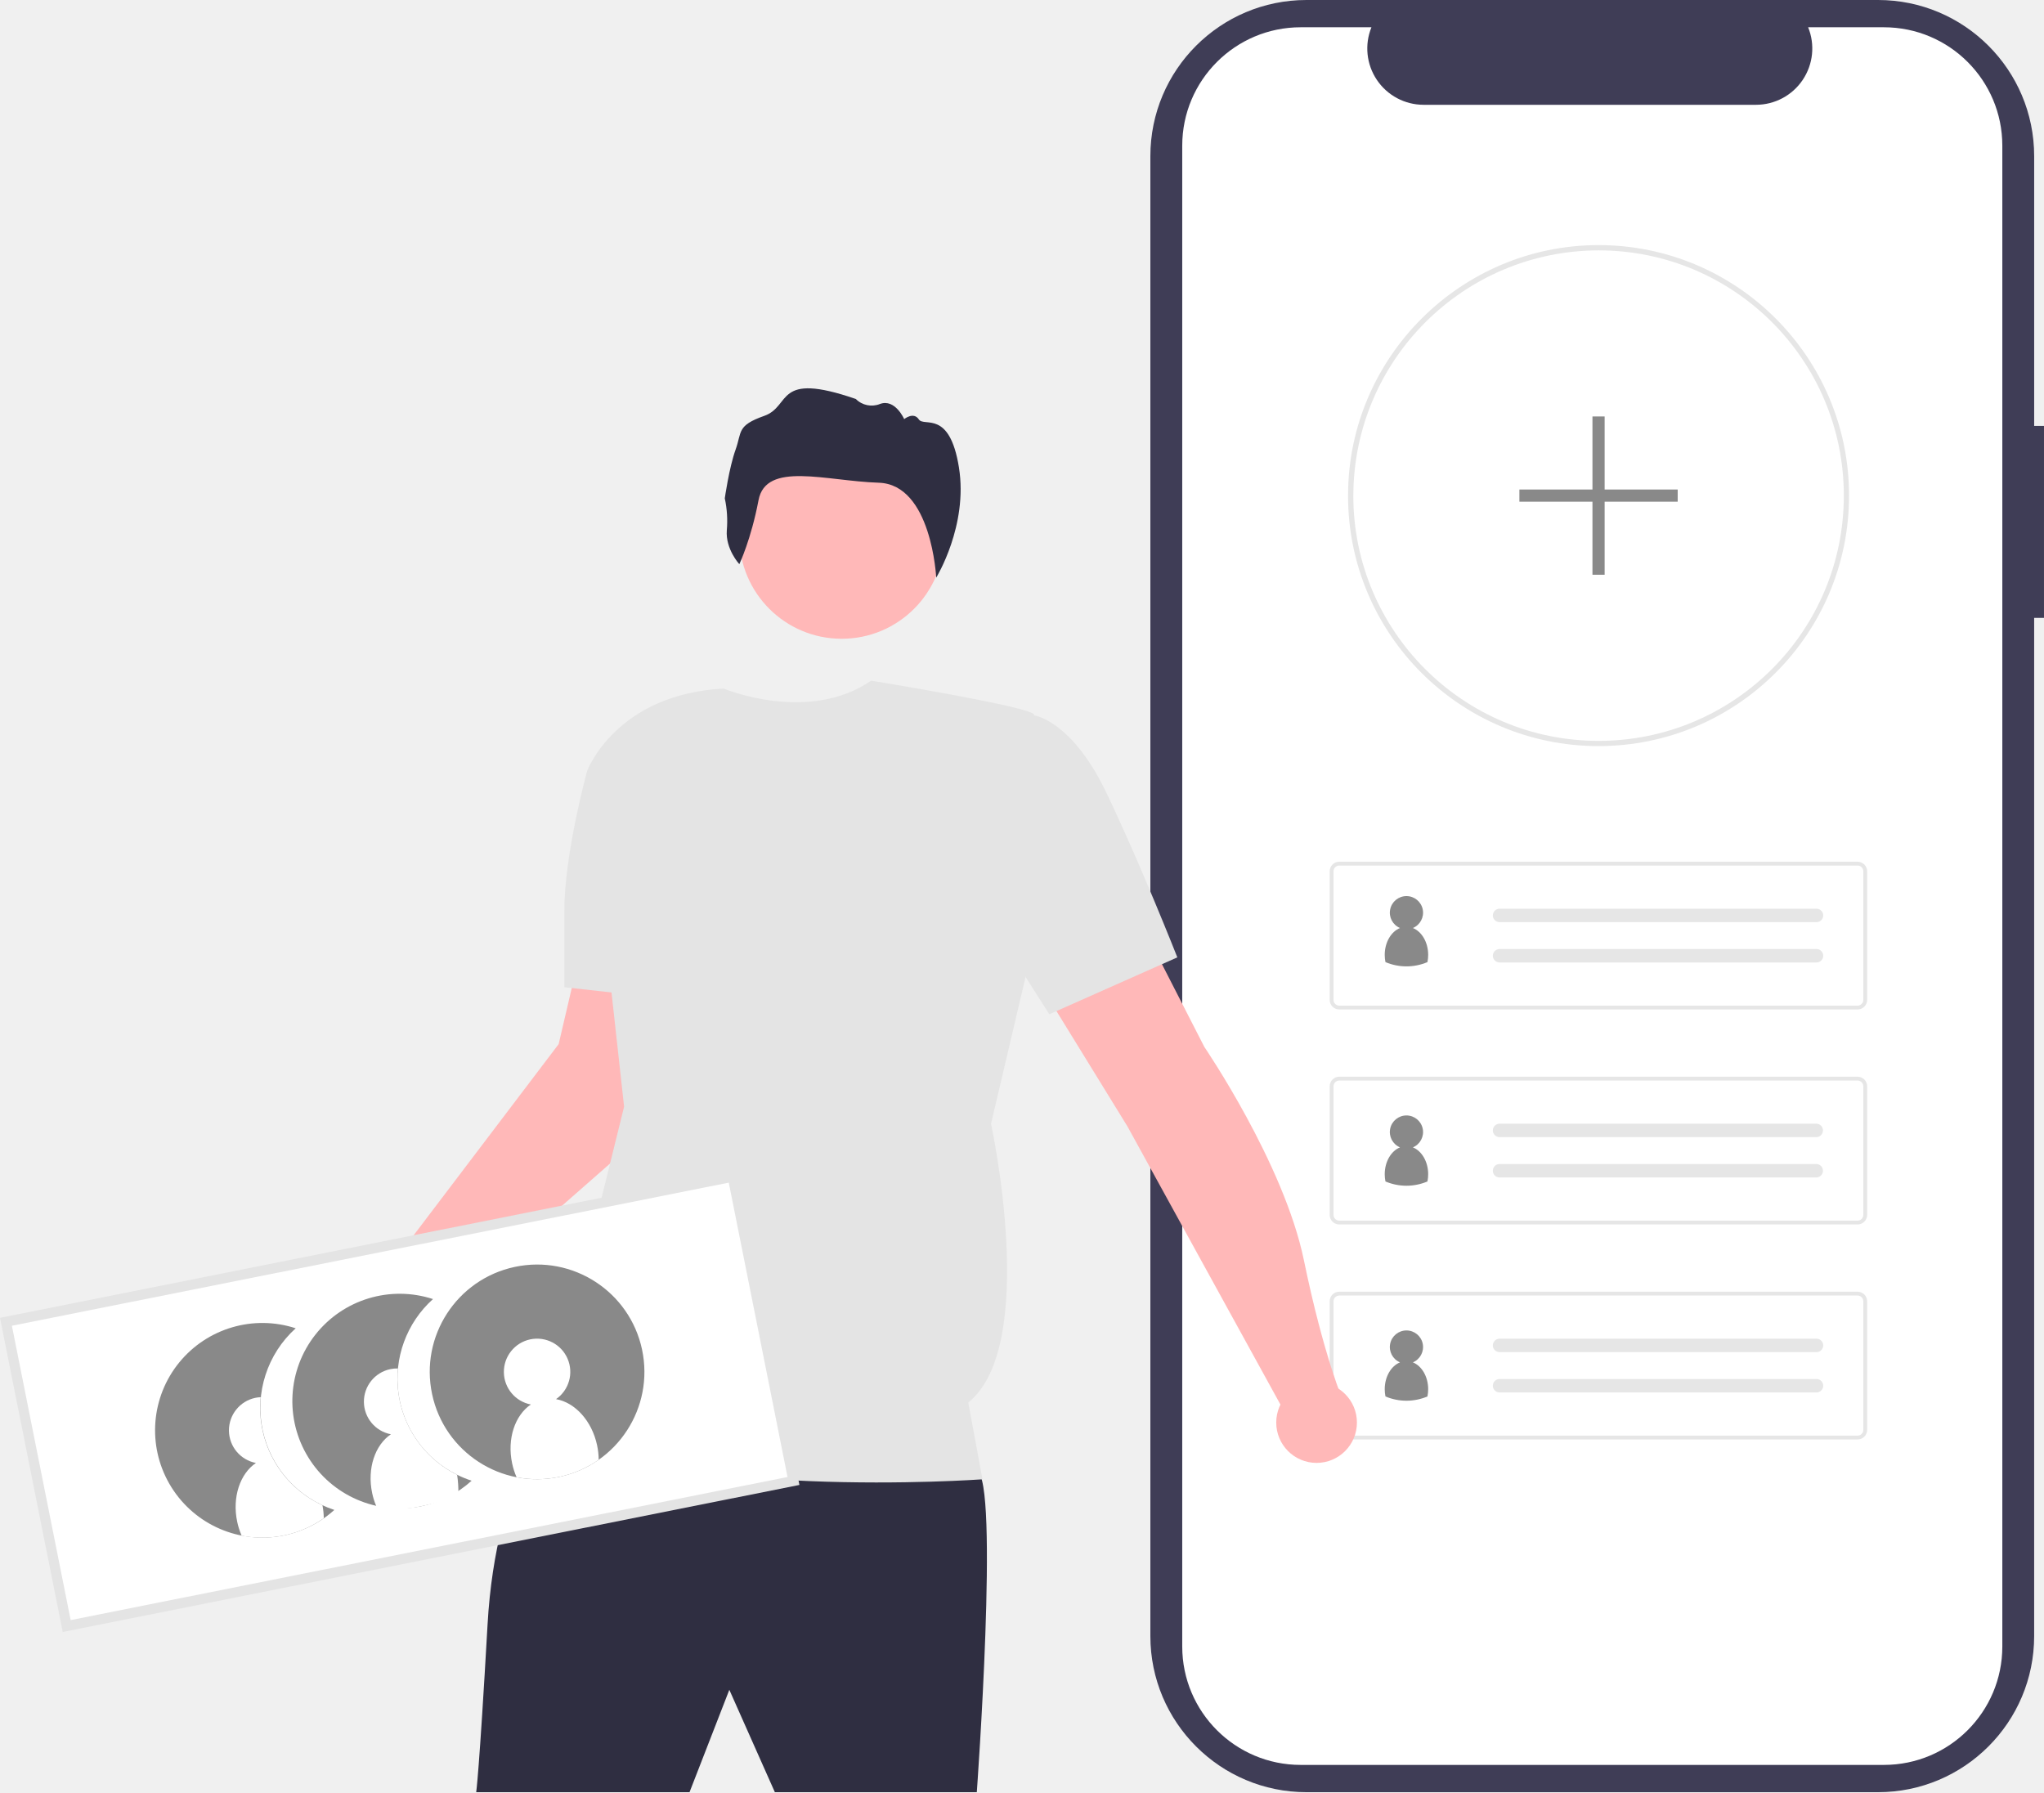
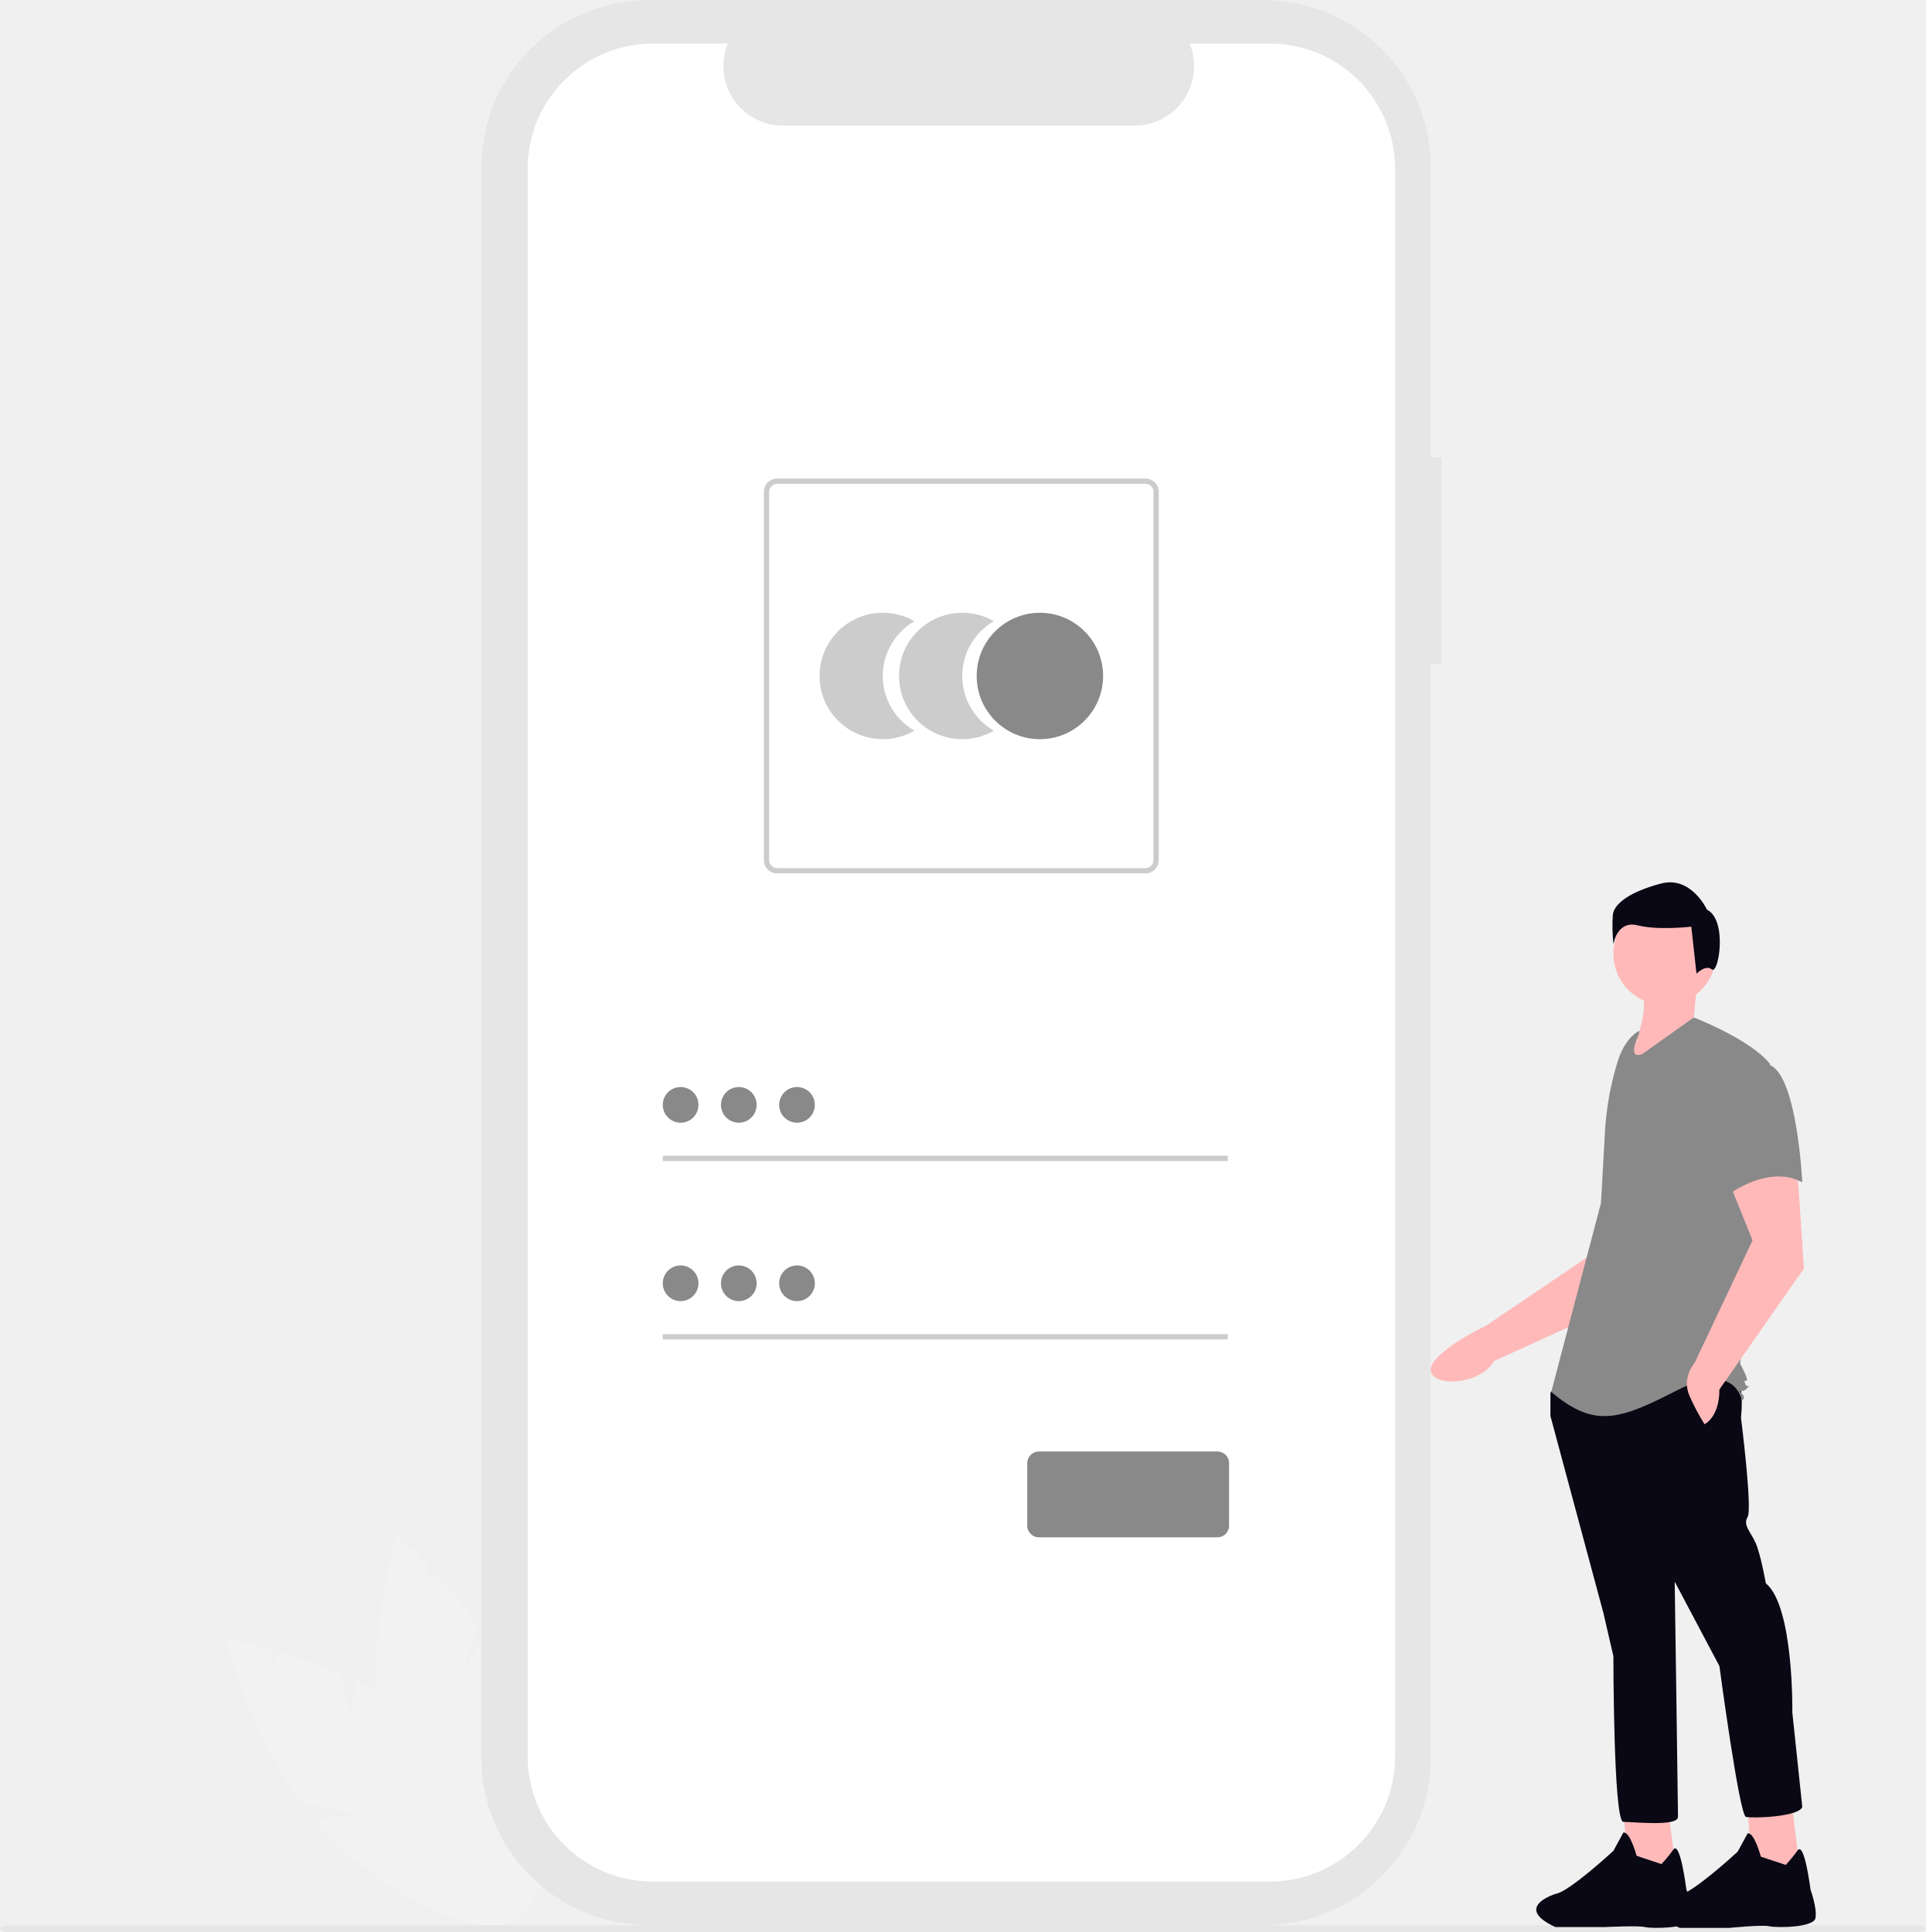
- <svg xmlns="http://www.w3.org/2000/svg" width="810.572" height="710.713" viewBox="0 0 810.572 710.713" role="img" artist="Katerina Limpitsouni" source="https://undraw.co/">
-   <path id="fbc32b64-bbdf-4dbc-bb60-a52584491975-1726" data-name="Path 339" d="M1005.286,263.535h-3.9V156.559a61.915,61.915,0,0,0-61.915-61.915H712.821a61.915,61.915,0,0,0-61.916,61.914v586.884a61.915,61.915,0,0,0,61.915,61.915H939.468a61.915,61.915,0,0,0,61.915-61.915V339.683h3.9Z" transform="translate(-194.714 -94.6435)" fill="#3f3d56" />
-   <path id="bb5c9466-73f2-44a0-9556-78839eb5ebb8-1727" data-name="Path 340" d="M988.759,152.411v595.175a46.959,46.959,0,0,1-46.942,46.952h-231.3a46.966,46.966,0,0,1-46.973-46.952V152.411a46.965,46.965,0,0,1,46.971-46.951h28.058a22.329,22.329,0,0,0,20.656,30.74H891.097a22.329,22.329,0,0,0,20.656-30.74h30.055a46.959,46.959,0,0,1,46.951,46.942Z" transform="translate(-194.714 -94.6435)" fill="#fff" />
-   <path id="a4c0f7b0-a249-48db-8324-425c4b242004-1728" data-name="Path 45" d="M828.632,390.518a99.3,99.3,0,0,1-99.337-99.254v-.088c0-.208,0-.427.012-.635.3-54.4,44.863-98.7,99.325-98.7a99.337,99.337,0,0,1,.011,198.674h-.011Zm0-196.587a97.454,97.454,0,0,0-97.233,96.677c-.011.222-.011.4-.011.569a97.258,97.258,0,1,0,97.27-97.246h-.026Z" transform="translate(-194.714 -94.6435)" fill="#e6e6e6" />
-   <path id="b3f05bc2-81da-406b-86dd-2b0d92091530-1729" data-name="Path 39" d="M931.353,494.959H725.816a3.81,3.81,0,0,1-3.806-3.806V440.17a3.811,3.811,0,0,1,3.806-3.806H931.353a3.811,3.811,0,0,1,3.806,3.806v50.985a3.811,3.811,0,0,1-3.806,3.806Zm-205.537-57.074a2.286,2.286,0,0,0-2.284,2.284v50.985a2.286,2.286,0,0,0,2.284,2.284H931.353a2.286,2.286,0,0,0,2.284-2.284v-50.985a2.286,2.286,0,0,0-2.284-2.284Z" transform="translate(-194.714 -94.6435)" fill="#e6e6e6" />
-   <path id="b21e6212-c1f0-403c-bdef-232e508e770f-1730" data-name="Path 40" d="M789.38,455.004a2.664,2.664,0,0,0,0,5.329H914.985a2.665,2.665,0,0,0,.204-5.326q-.059-.002-.117-.002H789.38Z" transform="translate(-194.714 -94.6435)" fill="#e6e6e6" />
-   <path id="ab780905-ae65-4edb-8494-502e8ec549f1-1731" data-name="Path 41" d="M789.38,470.99a2.664,2.664,0,0,0,0,5.329H914.985a2.665,2.665,0,0,0,.204-5.326q-.059-.002-.117-.002H789.38Z" transform="translate(-194.714 -94.6435)" fill="#e6e6e6" />
-   <path id="bcf324bf-85a9-4a34-8465-70a8e4155def-1732" data-name="Path 42" d="M931.353,580.219H725.816a3.81,3.81,0,0,1-3.806-3.806v-50.984a3.811,3.811,0,0,1,3.806-3.806H931.353a3.811,3.811,0,0,1,3.806,3.806v50.985A3.811,3.811,0,0,1,931.353,580.219Zm-205.537-57.074a2.286,2.286,0,0,0-2.284,2.284v50.985a2.286,2.286,0,0,0,2.284,2.284H931.353a2.286,2.286,0,0,0,2.284-2.284v-50.985a2.286,2.286,0,0,0-2.284-2.284Z" transform="translate(-194.714 -94.6435)" fill="#e6e6e6" />
-   <path id="fd1e492a-db21-4dcb-b43f-b24103837e5e-1733" data-name="Path 43" d="M789.38,540.26a2.664,2.664,0,0,0,0,5.329H914.985a2.665,2.665,0,0,0,.087-5.328H789.38Z" transform="translate(-194.714 -94.6435)" fill="#e6e6e6" />
-   <path id="e10d4cc9-8111-46ce-a7fa-ade6cf037e94-1734" data-name="Path 44" d="M789.38,556.251a2.664,2.664,0,0,0,0,5.329H914.985a2.665,2.665,0,0,0,.087-5.328H789.38Z" transform="translate(-194.714 -94.6435)" fill="#e6e6e6" />
-   <path id="e6fa78bf-0588-4ac5-badf-0fd5526a4b08-1735" data-name="Path 39-2" d="M931.353,665.477H725.816a3.81,3.81,0,0,1-3.806-3.806v-50.984a3.811,3.811,0,0,1,3.806-3.806H931.353a3.811,3.811,0,0,1,3.806,3.806v50.985a3.811,3.811,0,0,1-3.806,3.806Zm-205.537-57.074a2.286,2.286,0,0,0-2.284,2.284v50.985a2.286,2.286,0,0,0,2.284,2.284H931.353a2.286,2.286,0,0,0,2.284-2.284v-50.985a2.286,2.286,0,0,0-2.284-2.284Z" transform="translate(-194.714 -94.6435)" fill="#e6e6e6" />
-   <path id="a87641aa-c143-4ef5-a11b-e1a417496101-1736" data-name="Path 40-2" d="M789.38,625.521a2.664,2.664,0,0,0,0,5.329H914.985a2.665,2.665,0,0,0,.204-5.326q-.059-.002-.117-.002H789.38Z" transform="translate(-194.714 -94.6435)" fill="#e6e6e6" />
-   <path id="a07223e8-f594-430f-b9d3-e015b3831fec-1737" data-name="Path 41-2" d="M789.38,641.508a2.664,2.664,0,0,0,0,5.329H914.985a2.665,2.665,0,0,0,.204-5.326q-.059-.002-.117-.002H789.38Z" transform="translate(-194.714 -94.6435)" fill="#e6e6e6" />
-   <path id="e005e6fa-4f2e-4ca5-bbad-52a51b7cf8f1-1738" data-name="Path 1221" d="M860.021,288.767h-28.97v-28.971h-4.829v28.971h-28.97v4.828h28.97v28.971h4.829v-28.971h28.97Z" transform="translate(-194.714 -94.6435)" fill="#898989" />
-   <g id="f8897680-c254-4e03-b64e-cafda03b28cd" data-name="Group 76">
-     <path id="a4b49412-a00b-41e8-9df5-5be91e0af45a-1739" data-name="Path 1236" d="M415.138,653.078s-23.688,25.944-27.072,85.727-4.512,66.551-4.512,66.551h84.6l15.784-40.603,18.052,40.6h80.087s9.024-124.079,0-127.463S415.138,653.078,415.138,653.078Z" transform="translate(-194.714 -94.6435)" fill="#2f2e41" />
-     <circle id="a51505d3-b438-42e2-99d6-990457d95d5b" data-name="Ellipse 232" cx="333.784" cy="212.706" r="40.607" fill="#ffb8b8" />
-     <path id="ec92e0b2-d4cb-42ed-ba19-b2a2a41a81da-1740" data-name="Path 1238" d="M703.901,654.211l-62.039-112.8-36.1-58.655L648.629,463.578l23.688,46.248s31.584,46.247,39.479,84.6,15.792,56.4,15.792,56.4Z" transform="translate(-194.714 -94.6435)" fill="#ffb8b8" />
-     <path id="a52caa4b-6a44-4841-9266-9cf72e124768-1741" data-name="Path 1239" d="M362.115,621.494l92.495-81.215-4.507-65.424H424.159l-7.9,33.84-74.447,98.135Z" transform="translate(-194.714 -94.6435)" fill="#ffb8b8" />
-     <path id="e22ec3f3-58f4-4cea-9212-087bc1079083-1742" data-name="Path 1240" d="M481.686,367.699s33.5,14.044,58.484-3.13c0,0,61.082,9.9,64.466,13.282s-3.384,104.9-3.384,104.9l-13.534,57.53s19.176,87.983-9.024,110.543l5.64,30.456s-125.206,9.024-174.838-21.432l9.022-30.458,23.688-95.879-14.664-133.1S438.818,369.955,481.686,367.699Z" transform="translate(-194.714 -94.6435)" fill="#e4e4e4" />
-     <path id="aa85c0f3-d286-4cf0-8f31-f3dff29d3dd6-1743" data-name="Path 1241" d="M575.873,382.925l29.328-4.508s14.664,2.256,28.2,30.456,28.2,65.423,28.2,65.423l-50.759,22.56-41.735-65.423Z" transform="translate(-194.714 -94.6435)" fill="#e4e4e4" />
-     <path id="ad0ad546-ac25-4851-b25e-0217cff5ddae-1744" data-name="Path 1242" d="M434.312,394.771l-6.768,5.64s-9.024,32.712-9.024,55.271v30.456l40.608,4.512Z" transform="translate(-194.714 -94.6435)" fill="#e4e4e4" />
-     <path id="bca4ff40-2aaf-4255-a760-4285173e03c8-1745" data-name="Path 1243" d="M487.902,318.371s-5.52-5.961-4.961-13.423a42.546,42.546,0,0,0-.805-12.685s1.728-12.213,4.279-19.293.4-9.543,11.366-13.408,3.985-17.841,36.314-6.7a8.844,8.844,0,0,0,9.619,1.968c5.969-2.186,9.566,6.014,9.566,6.014s3.723-3.055,5.812.121,12.193-4.062,15.9,19.041-9.014,43.706-9.014,43.706-1.785-36.97-22.781-37.641-44.74-8.623-47.685,6.945S487.902,318.371,487.902,318.371Z" transform="translate(-194.714 -94.6435)" fill="#2f2e41" />
-     <circle cx="152.605" cy="526.628" r="17.5" fill="#ffb8b8" />
+ <svg xmlns="http://www.w3.org/2000/svg" width="720" height="722.539" viewBox="0 0 720 722.539" role="img" artist="Katerina Limpitsouni" source="https://undraw.co/">
+   <g id="Group_64" data-name="Group 64" transform="translate(-600.001 -166)">
+     <g id="Group_63" data-name="Group 63" transform="translate(39.127 -21.613)">
+       <path id="Path_1-1298" data-name="Path 1" d="M275.321,690.449,270.949,673.2a223.916,223.916,0,0,0-23.758-8.524l-.552,8.015-2.238-8.83c-10.012-2.862-16.824-4.121-16.824-4.121s9.2,34.987,28.5,61.735l22.486,3.95-17.469,2.519a90.608,90.608,0,0,0,7.811,8.28c28.072,26.057,59.34,38.013,69.838,26.7s-3.749-41.6-31.822-67.656c-8.7-8.078-19.635-14.56-30.579-19.664Z" transform="translate(417.297 140.418)" fill="#f2f2f2" />
+       <path id="Path_2-1299" data-name="Path 2" d="M345.1,652.214l5.171-17.023a223.933,223.933,0,0,0-15.931-19.578l-4.615,6.576,2.648-8.716c-7.093-7.623-12.273-12.221-12.273-12.221s-10.208,34.706-7.516,67.579l17.207,15-16.259-6.874a90.606,90.606,0,0,0,2.409,11.128c10.562,36.817,31.149,63.214,45.982,58.958s18.295-37.551,7.732-74.368c-3.274-11.414-9.283-22.614-16.013-32.638Z" transform="translate(389.102 159.921)" fill="#f2f2f2" />
+     </g>
+     <g id="Group_62" data-name="Group 62" transform="translate(44.037 -0.462)">
+       <path id="Path_22-1300" data-name="Path 22" d="M734.978,247.559h-3.956V139.187A62.725,62.725,0,0,0,668.3,76.462H438.687a62.725,62.725,0,0,0-62.725,62.725V733.736a62.725,62.725,0,0,0,62.725,62.725H668.3a62.725,62.725,0,0,0,62.724-62.724V324.7h3.956Z" transform="translate(360 90)" fill="#e6e6e6" />
+       <path id="Path_23-1301" data-name="Path 23" d="M671.423,93.336H641.454a22.255,22.255,0,0,1-20.607,30.659H489.306A22.254,22.254,0,0,1,468.7,93.335H440.708a46.843,46.843,0,0,0-46.843,46.843V733.864a46.843,46.843,0,0,0,46.843,46.843H671.423a46.843,46.843,0,0,0,46.843-46.843h0V140.177a46.843,46.843,0,0,0-46.842-46.842Z" transform="translate(359.405 89.439)" fill="#fff" />
+       <path id="Path_6-1302" data-name="Path 6" d="M530.421,337.151a23.626,23.626,0,0,1,11.827-20.472,23.637,23.637,0,1,0,0,40.939,23.621,23.621,0,0,1-11.823-20.467Z" transform="translate(355.65 82.117)" fill="#ccc" />
+       <path id="Path_7-1303" data-name="Path 7" d="M561.158,337.151a23.625,23.625,0,0,1,11.827-20.472,23.637,23.637,0,1,0,0,40.939,23.621,23.621,0,0,1-11.823-20.467Z" transform="translate(354.627 82.117)" fill="#ccc" />
+       <circle id="Ellipse_1" data-name="Ellipse 1" cx="23.637" cy="23.637" r="23.637" transform="translate(921.189 395.631)" fill="#898989" />
+       <path id="Path_8-1304" data-name="Path 8" d="M627.963,409.252H490.2a4.953,4.953,0,0,1-4.947-4.947V266.543A4.953,4.953,0,0,1,490.2,261.6H627.963a4.953,4.953,0,0,1,4.947,4.947V404.3a4.953,4.953,0,0,1-4.947,4.947ZM490.2,263.576a2.971,2.971,0,0,0-2.968,2.968V404.306a2.971,2.971,0,0,0,2.968,2.968H627.963a2.971,2.971,0,0,0,2.968-2.968V266.544a2.971,2.971,0,0,0-2.968-2.968Z" transform="translate(356.366 83.844)" fill="#ccc" />
+       <rect id="Rectangle_1" data-name="Rectangle 1" width="211.284" height="1.979" transform="translate(803.805 598.696)" fill="#ccc" />
+       <circle id="Ellipse_2" data-name="Ellipse 2" cx="6.672" cy="6.672" r="6.672" transform="translate(803.805 572.996)" fill="#898989" />
+       <rect id="Rectangle_2" data-name="Rectangle 2" width="211.284" height="1.979" transform="translate(803.805 665.417)" fill="#ccc" />
+       <circle id="Ellipse_3" data-name="Ellipse 3" cx="6.672" cy="6.672" r="6.672" transform="translate(803.805 639.718)" fill="#898989" />
+       <path id="Path_977-1305" data-name="Path 977" d="M658.244,670.068H591.472a4.355,4.355,0,0,1-4.35-4.35v-23.4a4.355,4.355,0,0,1,4.35-4.35h66.772a4.355,4.355,0,0,1,4.35,4.35v23.4a4.355,4.355,0,0,1-4.35,4.35Z" transform="translate(352.978 71.328)" fill="#898989" />
+       <circle id="Ellipse_7" data-name="Ellipse 7" cx="6.672" cy="6.672" r="6.672" transform="translate(825.57 572.996)" fill="#898989" />
+       <circle id="Ellipse_8" data-name="Ellipse 8" cx="6.672" cy="6.672" r="6.672" transform="translate(847.335 572.996)" fill="#898989" />
+       <circle id="Ellipse_9" data-name="Ellipse 9" cx="6.672" cy="6.672" r="6.672" transform="translate(825.57 639.718)" fill="#898989" />
+       <circle id="Ellipse_10" data-name="Ellipse 10" cx="6.672" cy="6.672" r="6.672" transform="translate(847.335 639.718)" fill="#898989" />
+     </g>
+     <path id="Path_88-1306" data-name="Path 88" d="M966.106,823.539H251.642c-1.529,0-2.768-.546-2.768-1.218s1.239-1.219,2.768-1.219H966.106c1.528,0,2.768.546,2.768,1.219S967.634,823.539,966.106,823.539Z" transform="translate(351.127 65)" fill="#e6e6e6" />
+     <g id="Group_61" data-name="Group 61" transform="translate(-21145.078 -2078.104)">
+       <path id="Path_92-1307" data-name="Path 92" d="M893.722,361.268l-16.8,33.257L826.7,417.359c-5.364,9.065-22.409,9.759-23.649,3.9-1.391-6.576,20.7-17.161,20.7-17.161l42.012-28.416,3.676-24.463Z" transform="translate(21477.109 2335.737)" fill="#ffb9b9" />
+       <path id="Path_93-1308" data-name="Path 93" d="M742.662,464.215,745.76,489l-17.969,1.24-1.858-26.023Z" transform="translate(21626.188 2455.967)" fill="#ffb9b9" />
+       <path id="Path_94-1309" data-name="Path 94" d="M900.869,676.83a48.641,48.641,0,0,0,4.434-5.422c2.575-3.564,4.86,14.716,4.86,14.716s2.479,7.435,1.859,11.153-14.87,3.718-17.349,3.1-14.87,0-14.87,0H861.215c-16.11-7.435,0-12.392,0-12.392,4.957-.62,21.686-16.11,21.686-16.11l3.718-6.815c2.478-.62,4.957,8.674,4.957,8.674Z" transform="translate(21465.504 2264.419)" fill="#090814" />
+       <path id="Path_95-1310" data-name="Path 95" d="M802.8,464.616l3.1,24.784-17.969,1.24-1.859-26.024Z" transform="translate(21612.521 2455.876)" fill="#ffb9b9" />
+       <path id="Path_96-1311" data-name="Path 96" d="M961.005,677.231a48.7,48.7,0,0,0,4.434-5.422c2.575-3.564,4.86,14.716,4.86,14.716s2.478,6.816,1.859,10.533-14.87,3.717-17.349,3.1-14.87.62-14.87.62H921.351c-16.11-7.435,0-12.392,0-12.392,4.957-.62,21.686-16.11,21.686-16.11l3.718-6.815c2.478-.62,4.957,8.674,4.957,8.674Z" transform="translate(21451.836 2264.328)" fill="#090814" />
+       <path id="Path_97-1312" data-name="Path 97" d="M930.929,446.165c2.479,3.1,1.239,13.631,1.239,13.631s4.337,34.078,2.478,37.176,1.239,5.576,3.1,9.914,3.718,14.87,3.718,14.87c10.533,8.674,9.914,48.329,9.914,48.329l3.717,35.317c-1.239,3.718-18.588,4.337-21.066,3.718s-9.914-56.384-9.914-56.384l-16.729-31.6s1.239,84.265,1.239,87.983-16.729,1.859-20.447,1.859-3.718-61.96-3.718-61.96l-3.718-16.109-19.827-73.732V450.5l3.1-4.337S928.451,443.067,930.929,446.165Z" transform="translate(21463.943 2314.471)" fill="#090814" />
+       <circle id="Ellipse_11" data-name="Ellipse 11" cx="19.208" cy="19.208" r="19.208" transform="translate(22348.404 2581.572)" fill="#ffb9b9" />
+       <path id="Path_98-1313" data-name="Path 98" d="M901.99,251.326c3.893,8.67,1.588,20.779-6.2,34.078l31.6-14.87-4.957-4.337,1.239-12.392Z" transform="translate(21456.018 2358.437)" fill="#ffb9b9" />
+       <path id="Path_99-1314" data-name="Path 99" d="M894.154,275.527c-4.138,2.46-6.613,6.98-8.034,11.58a109.735,109.735,0,0,0-4.716,26.218l-1.5,26.64L861.316,410.6c16.109,13.631,25.4,10.533,47.089-.62S932.57,413.7,932.57,413.7s1.859-.62,0-2.478,0,0,1.859-1.859,0,0-.62-1.859,0-.62.62-1.239-2.478-6.2-2.478-6.2l4.957-46.47,6.2-65.677c-7.435-9.294-28.5-17.349-28.5-17.349L895.394,284.2c-6.2,2.478-1.239-7.435-1.239-7.435Z" transform="translate(21463.852 2354.064)" fill="#898989" />
+       <path id="Path_100-1315" data-name="Path 100" d="M968.242,343.937l2.478,37.176-31.6,45.231c0,10.533-5.576,13.012-5.576,13.012a81.9,81.9,0,0,1-5.576-10.533c-3.1-6.816,1.859-12.392,1.859-12.392l21.686-45.85-9.294-22.925Z" transform="translate(21448.936 2337.39)" fill="#ffb9b9" />
+       <path id="Path_101-1316" data-name="Path 101" d="M960.1,293.046c10.533,3.718,12.392,43.992,12.392,43.992-12.392-6.816-27.262,4.337-27.262,4.337s-3.1-10.533-6.816-24.164a23.68,23.68,0,0,1,4.957-22.306S949.563,289.329,960.1,293.046Z" transform="translate(21446.549 2349.247)" fill="#898989" />
+       <path id="Path_102-1317" data-name="Path 102" d="M928.148,237.734c-2.445-1.956-5.781,1.6-5.781,1.6l-1.956-17.606s-12.226,1.467-20.051-.489-9.047,7.091-9.047,7.091a62.8,62.8,0,0,1-.245-11c.489-4.4,6.847-8.8,18.095-11.737s17.116,9.781,17.116,9.781C934.1,219.283,930.593,239.691,928.148,237.734Z" transform="translate(21457.121 2368.931)" fill="#090814" />
+     </g>
  </g>
-   <path id="b2a9f943-63e7-459e-aa16-a074d5f617d3-1746" data-name="Path 1259" d="M221.159,739.468l288.216-57.532-24.086-120.66-288.216,57.529Z" transform="translate(-194.714 -94.6435)" fill="#fff" />
-   <path id="ebdb1a1e-e7bd-4f26-86a1-c9c47a08bbef-1747" data-name="Path 1260" d="M511.734,683.512l-292.148,58.32-24.872-124.6,292.148-58.317Zm-289,53.6,284.284-56.747-23.303-116.733-284.283,56.749Z" transform="translate(-194.714 -94.6435)" fill="#e4e4e4" />
-   <g id="aef3f6ba-7c59-4e40-b9a2-55c1c94d044e" data-name="Group 77">
-     <path id="bad16fdd-f75b-451f-b285-d445a7208cf1-1748" data-name="Path 1230" d="M315.132,701.116l-.118.05c-.94.387-1.892.753-2.871,1.074-.329.112-.67.215-1.0.315s-.672.205-1.014.298c-.557.16-1.127.302-1.7.434-.245.062-.504.117-.751.17l-.149.032c-.307.065-.614.131-.923.186l-.799.139c-.149.032-.295.053-.44.073a42.558,42.558,0,1,1,6.612-82.499,42.556,42.556,0,0,0,15.32,72.034,42.363,42.363,0,0,1-12.163,7.698Z" transform="translate(-194.714 -94.6435)" fill="#898989" />
-     <path id="f6393030-236e-4765-896b-209019e80fa8-1749" data-name="Path 1231" d="M375.975,679.471a41.567,41.567,0,0,0,5.766,2.368,42.333,42.333,0,0,1-19.62,10.036l-.535.114a42.559,42.559,0,1,1,4.835-82.183,42.477,42.477,0,0,0,9.554,69.665Z" transform="translate(-194.714 -94.6435)" fill="#898989" />
-     <path id="eef8a7e5-3026-4df7-9c38-b31908ca0085-1750" data-name="Path 1232" d="M449.326,629.823A42.558,42.558,0,1,1,398.846,597.05l0,0A42.558,42.558,0,0,1,449.326,629.823Z" transform="translate(-194.714 -94.6435)" fill="#898989" />
-     <path id="a3469722-1f94-4c8c-8be2-4ca7447cd0bf-1751" data-name="Path 1233" d="M431.504,667.799a28.515,28.515,0,0,1,.628,5.73,42.639,42.639,0,0,1-32.567,6.926,28.519,28.519,0,0,1-1.758-5.49c-2.083-9.792,1.145-19.128,7.423-23.352a13.172,13.172,0,1,1,9.99-2.125C422.676,650.792,429.422,658.008,431.504,667.799Z" transform="translate(-194.714 -94.6435)" fill="#fff" />
-     <path id="bc06a3a3-a2a4-4ca1-a154-0afe6fce79b8-1752" data-name="Path 1234" d="M375.976,679.474l.027.129a43.496,43.496,0,0,1,.485,7.149c-4.409,3.092-9.336,3.985-14.901,5.241l-.535.114a42.388,42.388,0,0,1-16.988.153,4.412,4.412,0,0,1-.199-.496,27.278,27.278,0,0,1-1.559-4.993c-2.083-9.792,1.145-19.128,7.423-23.352a13.17,13.17,0,0,1-.271-25.82,12.72,12.72,0,0,1,3.07-.28,42.511,42.511,0,0,0,23.448,42.159Z" transform="translate(-194.714 -94.6435)" fill="#fff" />
-     <path id="a7dd16b0-14ed-45f5-915f-9409366d1879-1753" data-name="Path 1235" d="M322.585,691.564a27.329,27.329,0,0,1,.526,5.151,42.406,42.406,0,0,1-10.967,5.523c-.329.111-.67.215-1.0.315s-.672.205-1.014.298c-.557.16-1.127.302-1.7.434-.117.035-.245.062-.365.088l-.535.114c-.307.065-.614.131-.923.186l-.799.139c-.149.032-.295.053-.44.073a42.181,42.181,0,0,1-14.824-.245.172.172,0,0,1-.025-.067,3.299,3.299,0,0,1-.174-.429,27.274,27.274,0,0,1-1.559-4.993c-2.083-9.792,1.145-19.128,7.423-23.352a13.17,13.17,0,0,1-.271-25.82,12.897,12.897,0,0,1,2.169-.275,42.513,42.513,0,0,0,24.479,42.861Z" transform="translate(-194.714 -94.6435)" fill="#fff" />
-   </g>
-   <path id="a14dec19-2029-44b7-a69f-3af98ff2b6b9-1754" data-name="Path 1265" d="M761.073,473.31a14.258,14.258,0,0,1-.289,2.868,21.322,21.322,0,0,1-16.65,0,14.263,14.263,0,0,1-.289-2.868c0-5.006,2.549-9.237,6.06-10.651a6.587,6.587,0,1,1,5.107,0C758.524,464.073,761.073,468.303,761.073,473.31Z" transform="translate(-194.714 -94.6435)" fill="#898989" />
-   <path id="f5db75fe-f3f0-4b0d-a92f-db6cf5b46fdd-1755" data-name="Path 1266" d="M761.073,560.297a14.259,14.259,0,0,1-.289,2.868,21.322,21.322,0,0,1-16.65,0,14.264,14.264,0,0,1-.289-2.868c0-5.006,2.549-9.237,6.06-10.651a6.587,6.587,0,1,1,5.107,0C758.524,551.06,761.073,555.29,761.073,560.297Z" transform="translate(-194.714 -94.6435)" fill="#898989" />
-   <path id="b494f491-cece-4ab7-a8b0-06febc19dd5d-1756" data-name="Path 1267" d="M761.073,645.554a14.259,14.259,0,0,1-.289,2.868,21.322,21.322,0,0,1-16.65,0,14.264,14.264,0,0,1-.289-2.868c0-5.006,2.549-9.237,6.06-10.651a6.587,6.587,0,1,1,5.107,0C758.524,636.317,761.073,640.547,761.073,645.554Z" transform="translate(-194.714 -94.6435)" fill="#898989" />
-   <circle cx="522.105" cy="564.128" r="16" fill="#ffb8b8" />
</svg>
